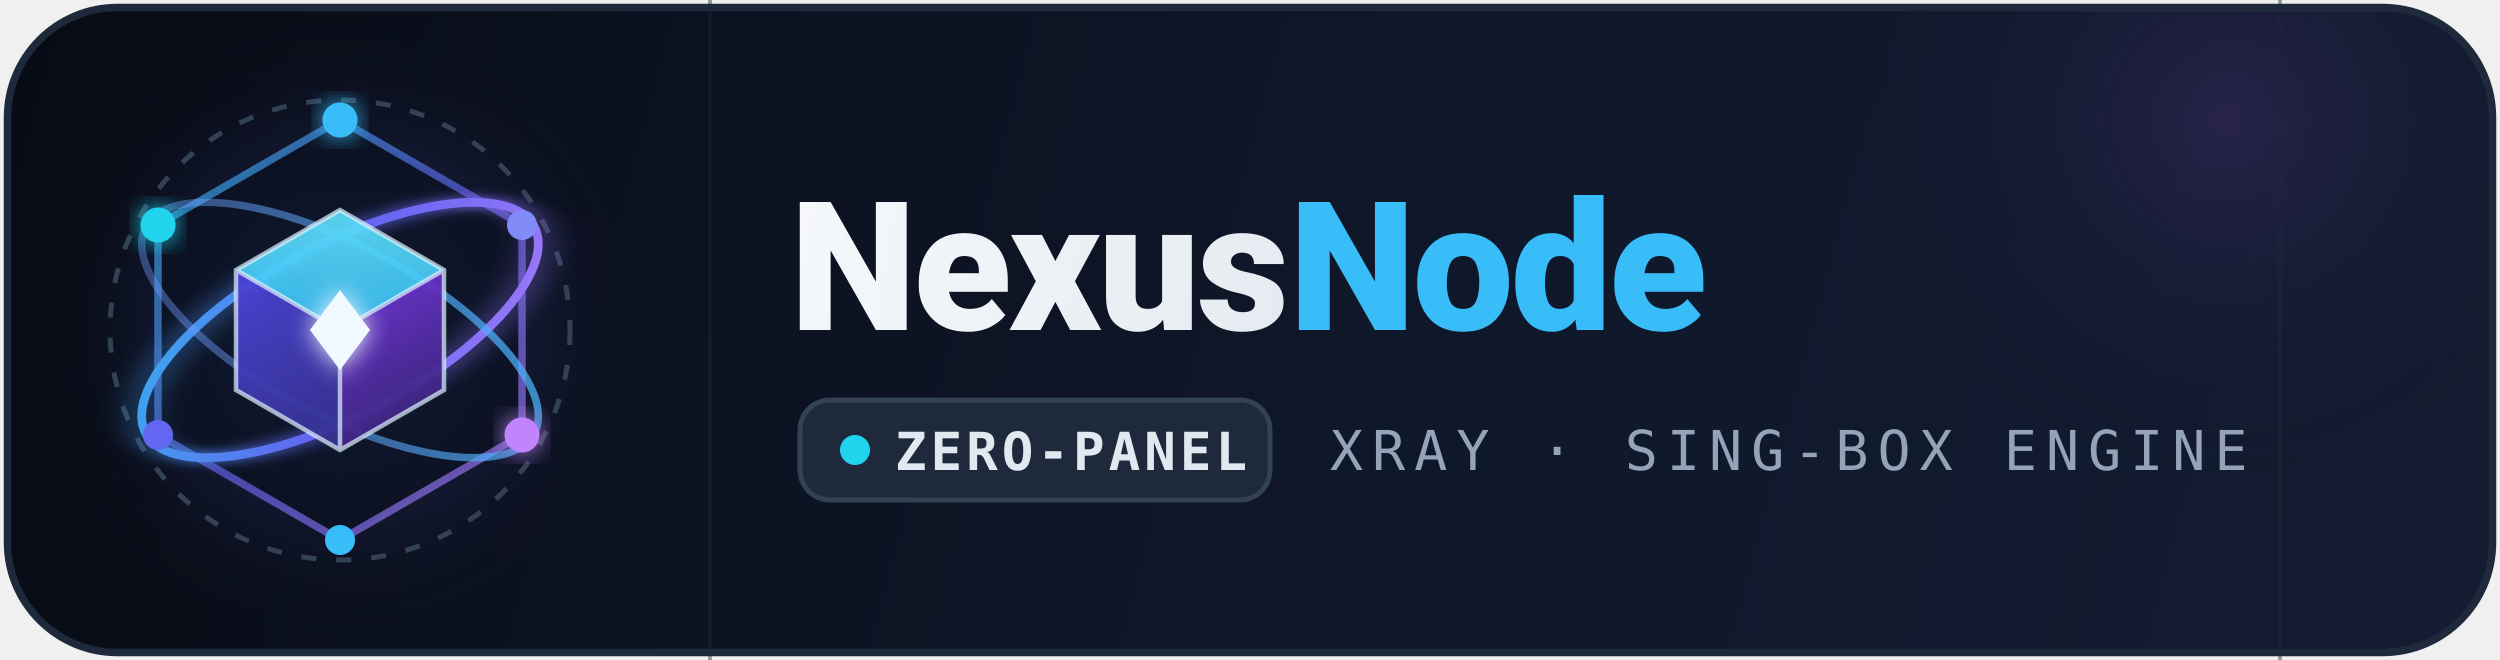
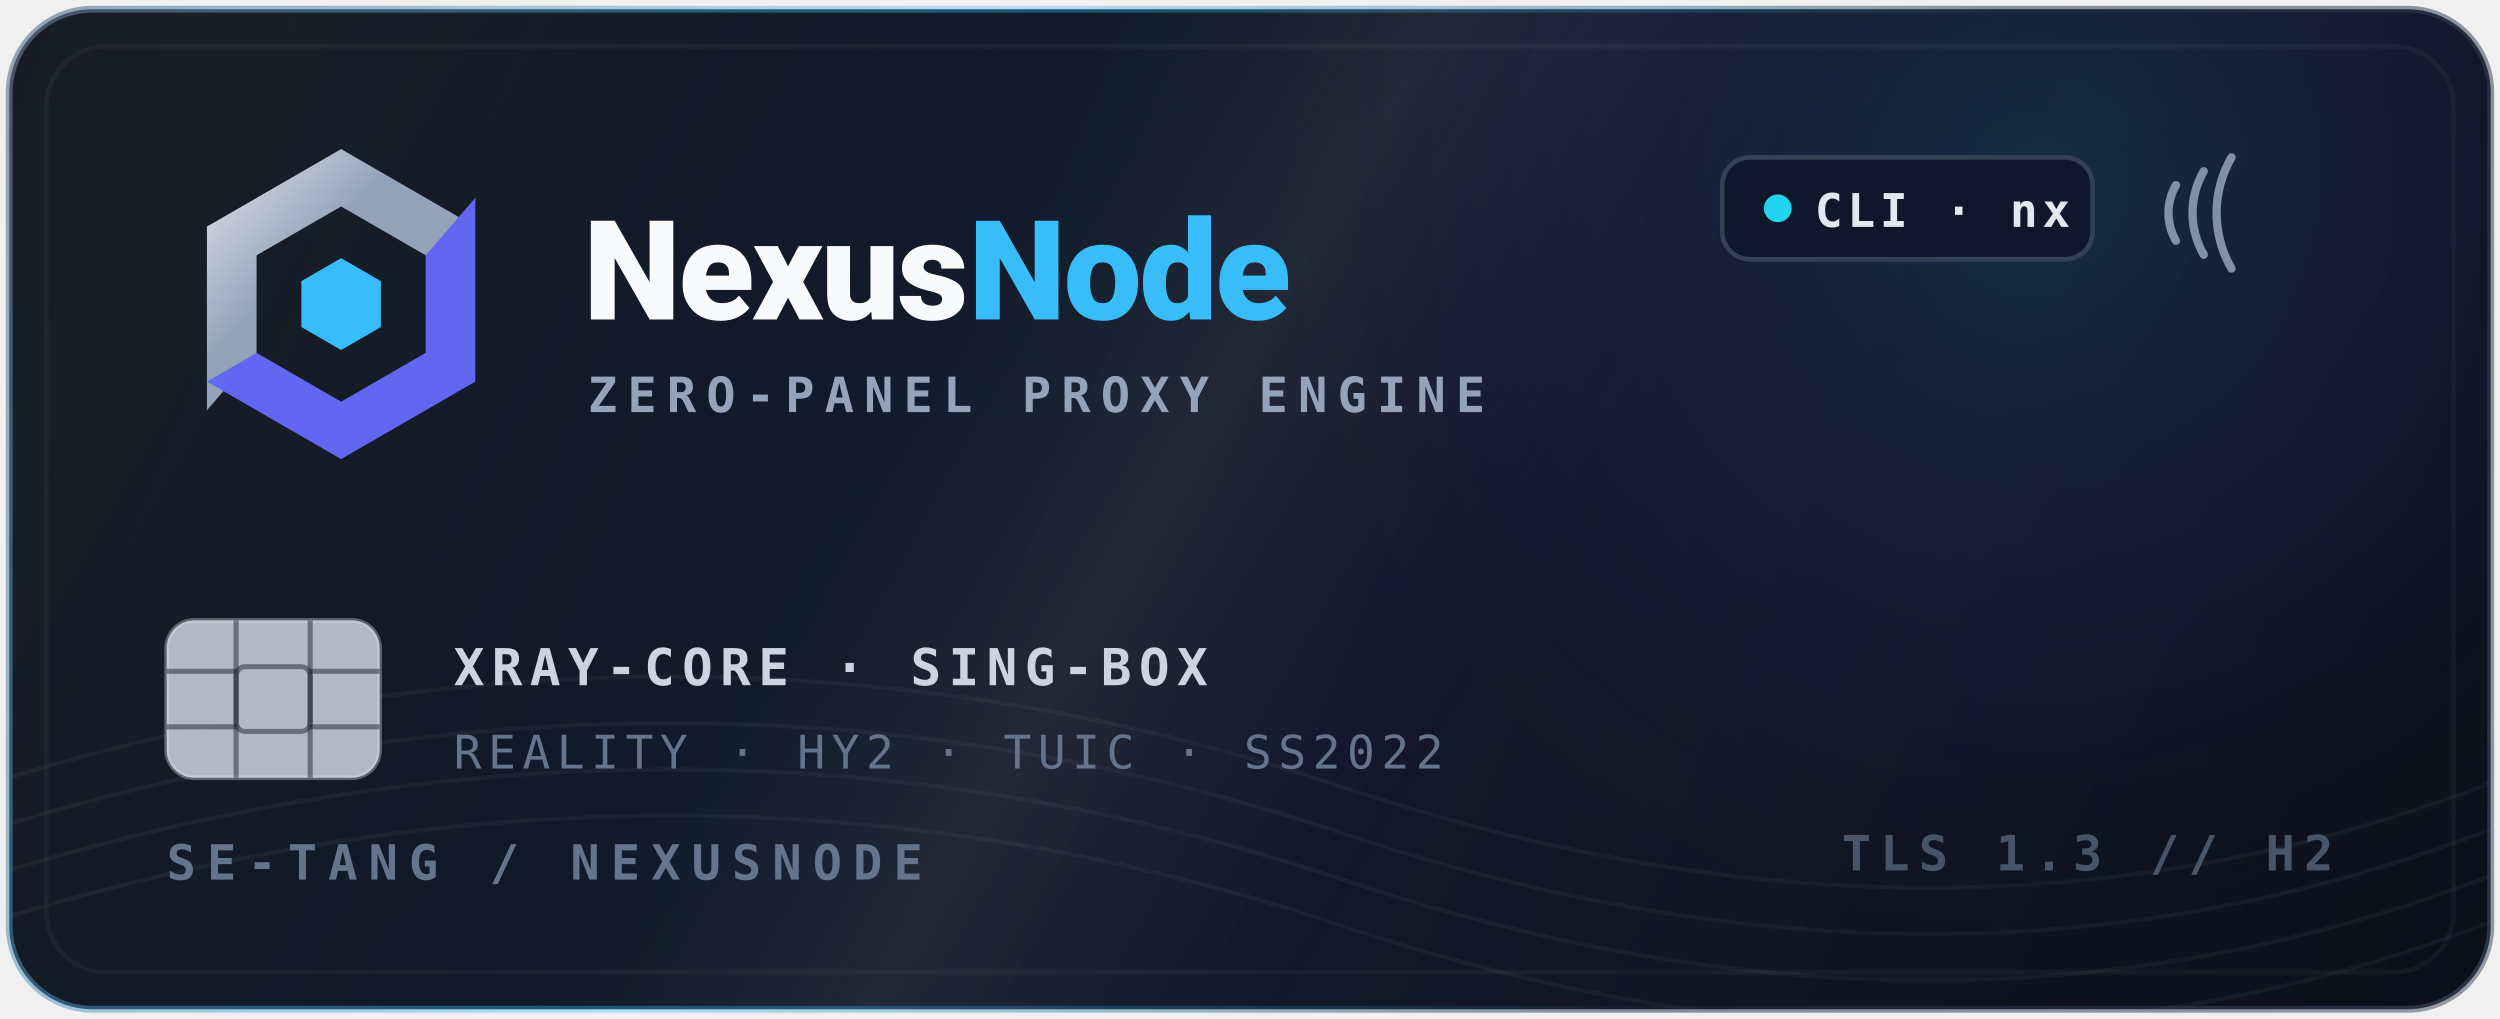
- <svg xmlns="http://www.w3.org/2000/svg" viewBox="0 0 500 132" width="500" height="132" fill="none">
+ <svg xmlns="http://www.w3.org/2000/svg" viewBox="0 0 540 220" width="540" height="220" fill="none" role="img" aria-labelledby="title">
  <defs>
-     <linearGradient id="cardBg" x1="0" y1="0" x2="500" y2="132" gradientUnits="userSpaceOnUse">
-       <stop offset="0%" stop-color="#070B14" />
-       <stop offset="55%" stop-color="#0F172A" />
-       <stop offset="100%" stop-color="#131C31" />
+     <linearGradient id="cardBase" x1="0" y1="0" x2="540" y2="220" gradientUnits="userSpaceOnUse">
+       <stop offset="0%" stop-color="#090D16" />
+       <stop offset="45%" stop-color="#111827" />
+       <stop offset="100%" stop-color="#0B101B" />
    </linearGradient>
-     <radialGradient id="ambientGlow" cx="68" cy="66" r="64" gradientUnits="userSpaceOnUse">
-       <stop offset="0%" stop-color="#38BDF8" stop-opacity="0.28" />
-       <stop offset="55%" stop-color="#6366F1" stop-opacity="0.10" />
-       <stop offset="100%" stop-color="#070B14" stop-opacity="0" />
+     <linearGradient id="metalSheen" x1="60" y1="0" x2="440" y2="220" gradientUnits="userSpaceOnUse">
+       <stop offset="0%" stop-color="#FFFFFF" stop-opacity="0.06" />
+       <stop offset="35%" stop-color="#38BDF8" stop-opacity="0.03" />
+       <stop offset="50%" stop-color="#FFFFFF" stop-opacity="0.07" />
+       <stop offset="68%" stop-color="#6366F1" stop-opacity="0.02" />
+       <stop offset="100%" stop-color="#FFFFFF" stop-opacity="0.0" />
+     </linearGradient>
+     <linearGradient id="rimStroke" x1="0" y1="0" x2="540" y2="220" gradientUnits="userSpaceOnUse">
+       <stop offset="0%" stop-color="#64748B" stop-opacity="0.65" />
+       <stop offset="35%" stop-color="#38BDF8" stop-opacity="0.35" />
+       <stop offset="70%" stop-color="#1E293B" stop-opacity="0.5" />
+       <stop offset="100%" stop-color="#475569" stop-opacity="0.55" />
+     </linearGradient>
+     <radialGradient id="aura" cx="440" cy="40" r="180" gradientUnits="userSpaceOnUse">
+       <stop offset="0%" stop-color="#38BDF8" stop-opacity="0.14" />
+       <stop offset="60%" stop-color="#6366F1" stop-opacity="0.05" />
+       <stop offset="100%" stop-color="#090D16" stop-opacity="0" />
    </radialGradient>
-     <radialGradient id="rightGlow" cx="445" cy="24" r="75" gradientUnits="userSpaceOnUse">
-       <stop offset="0%" stop-color="#A855F7" stop-opacity="0.14" />
-       <stop offset="100%" stop-color="#070B14" stop-opacity="0" />
-     </radialGradient>
-     <linearGradient id="ringGrad1" x1="20" y1="22" x2="116" y2="110" gradientUnits="userSpaceOnUse">
-       <stop offset="0%" stop-color="#22D3EE" />
-       <stop offset="50%" stop-color="#6366F1" />
-       <stop offset="100%" stop-color="#C084FC" />
+     <linearGradient id="wingTop" x1="28" y1="24" x2="104" y2="96" gradientUnits="userSpaceOnUse">
+       <stop offset="0%" stop-color="#E2E8F0" />
+       <stop offset="100%" stop-color="#94A3B8" />
    </linearGradient>
-     <linearGradient id="ringGrad2" x1="116" y1="22" x2="20" y2="110" gradientUnits="userSpaceOnUse">
-       <stop offset="0%" stop-color="#38BDF8" stop-opacity="0.9" />
-       <stop offset="100%" stop-color="#818CF8" stop-opacity="0.25" />
+     <linearGradient id="wingBot" x1="40" y1="48" x2="112" y2="112" gradientUnits="userSpaceOnUse">
+       <stop offset="0%" stop-color="#38BDF8" />
+       <stop offset="100%" stop-color="#6366F1" />
    </linearGradient>
-     <linearGradient id="hexFaceTop" x1="68" y1="36" x2="68" y2="66" gradientUnits="userSpaceOnUse">
-       <stop offset="0%" stop-color="#67E8F9" />
+     <linearGradient id="coreGrad" x1="56" y1="54" x2="80" y2="82" gradientUnits="userSpaceOnUse">
+       <stop offset="0%" stop-color="#7DD3FC" />
      <stop offset="100%" stop-color="#38BDF8" />
    </linearGradient>
-     <linearGradient id="hexFaceLeft" x1="42" y1="51" x2="68" y2="96" gradientUnits="userSpaceOnUse">
-       <stop offset="0%" stop-color="#4F46E5" />
-       <stop offset="100%" stop-color="#312E81" />
+     <linearGradient id="chipGrad" x1="36" y1="126" x2="84" y2="160" gradientUnits="userSpaceOnUse">
+       <stop offset="0%" stop-color="#CBD5E1" />
+       <stop offset="45%" stop-color="#94A3B8" />
+       <stop offset="100%" stop-color="#64748B" />
    </linearGradient>
-     <linearGradient id="hexFaceRight" x1="68" y1="51" x2="94" y2="96" gradientUnits="userSpaceOnUse">
-       <stop offset="0%" stop-color="#7C3AED" />
-       <stop offset="100%" stop-color="#1E1B4B" />
-     </linearGradient>
-     <linearGradient id="wordGrad" x1="140" y1="40" x2="430" y2="90" gradientUnits="userSpaceOnUse">
-       <stop offset="0%" stop-color="#F8FAFC" />
-       <stop offset="100%" stop-color="#CBD5E1" />
-     </linearGradient>
-     <filter id="softGlow" x="-30%" y="-30%" width="160%" height="160%">
-       <feGaussianBlur stdDeviation="2.5" result="blur" />
-       <feMerge>
-         <feMergeNode in="blur" />
-         <feMergeNode in="SourceGraphic" />
-       </feMerge>
-     </filter>
+     <clipPath id="cardClip">
+       <rect x="2" y="2" width="536" height="216" rx="18" />
+     </clipPath>
  </defs>
-   <rect x="1.5" y="1.5" width="497" height="129" rx="22" fill="url(#cardBg)" stroke="#1E293B" stroke-width="1.5" />
-   <rect x="2" y="2" width="496" height="128" rx="21.5" fill="url(#ambientGlow)" />
-   <rect x="2" y="2" width="496" height="128" rx="21.5" fill="url(#rightGlow)" />
-   <path d="M142 0V132M456 0V132" stroke="#1E293B" stroke-width="0.75" stroke-opacity="0.45" />
-   <circle cx="68" cy="66" r="46" stroke="#334155" stroke-width="1" stroke-dasharray="3 4" />
-   <polygon points="68,24 104.4,45 104.4,87 68,108 31.6,87 31.6,45" stroke="url(#ringGrad1)" stroke-width="1.5" stroke-opacity="0.65" fill="#0B1120" fill-opacity="0.7" />
-   <ellipse cx="68" cy="66" rx="44" ry="17" transform="rotate(-28 68 66)" stroke="url(#ringGrad1)" stroke-width="1.75" filter="url(#softGlow)" />
-   <ellipse cx="68" cy="66" rx="44" ry="17" transform="rotate(28 68 66)" stroke="url(#ringGrad2)" stroke-width="1.5" />
-   <polygon points="68,42 88.8,54 68,66 47.2,54" fill="url(#hexFaceTop)" fill-opacity="0.92" />
-   <polygon points="47.2,54 68,66 68,90 47.2,78" fill="url(#hexFaceLeft)" fill-opacity="0.95" />
-   <polygon points="88.8,54 68,66 68,90 88.8,78" fill="url(#hexFaceRight)" fill-opacity="0.95" />
-   <path d="M68 42L88.8 54V78L68 90L47.2 78V54L68 42ZM68 66V90M47.2 54L68 66L88.8 54" stroke="#E0F2FE" stroke-width="0.9" stroke-opacity="0.7" />
-   <polygon points="68,58 74,66 68,74 62,66" fill="#F0F9FF" filter="url(#softGlow)" />
-   <circle cx="68" cy="24" r="3.5" fill="#38BDF8" filter="url(#softGlow)" />
-   <circle cx="104.4" cy="45" r="3" fill="#818CF8" />
-   <circle cx="104.4" cy="87" r="3.5" fill="#C084FC" filter="url(#softGlow)" />
-   <circle cx="68" cy="108" r="3" fill="#38BDF8" />
-   <circle cx="31.6" cy="87" r="3" fill="#6366F1" />
-   <circle cx="31.6" cy="45" r="3.5" fill="#22D3EE" filter="url(#softGlow)" />
-   <text x="158" y="66" font-family="-apple-system, BlinkMacSystemFont, 'Segoe UI', Roboto, Helvetica, Arial, sans-serif" font-size="36" font-weight="800" letter-spacing="-0.6" fill="url(#wordGrad)">Nexus<tspan fill="#38BDF8">Node</tspan>
+   <rect x="2" y="2" width="536" height="216" rx="18" fill="url(#cardBase)" />
+   <rect x="2" y="2" width="536" height="216" rx="18" fill="url(#aura)" />
+   <g clip-path="url(#cardClip)" opacity="0.07" stroke="#94A3B8" stroke-width="0.9">
+     <path d="M-20 175 Q 140 120, 290 170 T 570 155" />
+     <path d="M-20 185 Q 140 130, 290 180 T 570 165" />
+     <path d="M-20 195 Q 140 140, 290 190 T 570 175" />
+     <path d="M-20 205 Q 140 150, 290 200 T 570 185" />
+   </g>
+   <rect x="2" y="2" width="536" height="216" rx="18" fill="url(#metalSheen)" />
+   <rect x="2" y="2" width="536" height="216" rx="18" stroke="url(#rimStroke)" stroke-width="1.5" />
+   <rect x="10" y="10" width="520" height="200" rx="13" stroke="#FFFFFF" stroke-opacity="0.04" stroke-width="1" />
+   <g transform="translate(34, 26) scale(0.31)">
+     <polygon points="128,20 221.5,74 186.9,94 128,60 69.1,94 69.1,162 34.5,202 34.5,74" fill="url(#wingTop)" />
+     <polygon points="128,236 34.5,182 69.1,162 128,196 186.9,162 186.9,94 221.5,54 221.5,182" fill="url(#wingBot)" />
+     <polygon points="128,96 155.7,112 155.7,144 128,160 100.3,144 100.3,112" fill="url(#coreGrad)" />
+   </g>
+   <text x="126" y="69" font-family="-apple-system, BlinkMacSystemFont, 'Segoe UI', Roboto, Helvetica, Arial, sans-serif" font-size="30" font-weight="800" letter-spacing="-0.5" fill="#F8FAFC">Nexus<tspan fill="#38BDF8">Node</tspan>
  </text>
-   <rect x="160" y="80" width="94" height="20" rx="6" fill="#1E293B" stroke="#334155" stroke-width="1" />
-   <circle cx="171" cy="90" r="3" fill="#22D3EE" />
-   <text x="179" y="94" font-family="ui-monospace, SFMono-Regular, Menlo, Monaco, Consolas, monospace" font-size="10.5" font-weight="700" letter-spacing="0.8" fill="#E2E8F0">ZERO-PANEL</text>
-   <text x="266" y="94" font-family="ui-monospace, SFMono-Regular, Menlo, Monaco, Consolas, monospace" font-size="11" font-weight="500" letter-spacing="1.8" fill="#94A3B8">XRAY · SING-BOX ENGINE</text>
+   <text x="127" y="89" font-family="ui-monospace, SFMono-Regular, Menlo, Monaco, Consolas, monospace" font-size="10.5" font-weight="600" letter-spacing="2.2" fill="#94A3B8">ZERO-PANEL PROXY ENGINE</text>
+   <g transform="translate(466, 36)" stroke="#94A3B8" stroke-width="1.8" stroke-linecap="round" opacity="0.85">
+     <path d="M4 16 A12 12 0 0 1 4 4" fill="none" />
+     <path d="M10 19 A18 18 0 0 1 10 1" fill="none" />
+     <path d="M16 22 A24 24 0 0 1 16 -2" fill="none" />
+   </g>
+   <rect x="372" y="34" width="80" height="22" rx="6" fill="#0F172A" stroke="#334155" stroke-width="1" />
+   <circle cx="384" cy="45" r="3" fill="#22D3EE" />
+   <text x="392" y="49" font-family="ui-monospace, SFMono-Regular, Menlo, Monaco, Consolas, monospace" font-size="10" font-weight="700" letter-spacing="1" fill="#E2E8F0">CLI · nx</text>
+   <g transform="translate(36, 134)">
+     <rect x="0" y="0" width="46" height="34" rx="6" fill="url(#chipGrad)" fill-opacity="0.85" stroke="#E2E8F0" stroke-opacity="0.35" stroke-width="1" />
+     <line x1="15" y1="0" x2="15" y2="34" stroke="#0F172A" stroke-opacity="0.45" stroke-width="1.1" />
+     <line x1="31" y1="0" x2="31" y2="34" stroke="#0F172A" stroke-opacity="0.45" stroke-width="1.1" />
+     <line x1="0" y1="11" x2="15" y2="11" stroke="#0F172A" stroke-opacity="0.45" stroke-width="1.1" />
+     <line x1="0" y1="23" x2="15" y2="23" stroke="#0F172A" stroke-opacity="0.45" stroke-width="1.1" />
+     <line x1="31" y1="11" x2="46" y2="11" stroke="#0F172A" stroke-opacity="0.45" stroke-width="1.1" />
+     <line x1="31" y1="23" x2="46" y2="23" stroke="#0F172A" stroke-opacity="0.45" stroke-width="1.1" />
+     <rect x="15" y="10" width="16" height="14" rx="2" fill="none" stroke="#0F172A" stroke-opacity="0.45" stroke-width="1.1" />
+   </g>
+   <text x="98" y="148" font-family="ui-monospace, SFMono-Regular, Menlo, Monaco, Consolas, monospace" font-size="11" font-weight="600" letter-spacing="1.6" fill="#CBD5E1">XRAY-CORE  ·  SING-BOX</text>
+   <text x="98" y="166" font-family="ui-monospace, SFMono-Regular, Menlo, Monaco, Consolas, monospace" font-size="10" font-weight="500" letter-spacing="1.4" fill="#64748B">REALITY · HY2 · TUIC · SS2022</text>
+   <text x="504" y="188" text-anchor="end" font-family="ui-monospace, SFMono-Regular, Menlo, Monaco, Consolas, monospace" font-size="10.5" font-weight="700" letter-spacing="2" fill="#475569">TLS 1.3 // H2</text>
+   <text x="36" y="190" font-family="ui-monospace, SFMono-Regular, Menlo, Monaco, Consolas, monospace" font-size="10.5" font-weight="600" letter-spacing="2.4" fill="#64748B">SE-TANG / NEXUSNODE</text>
</svg>
